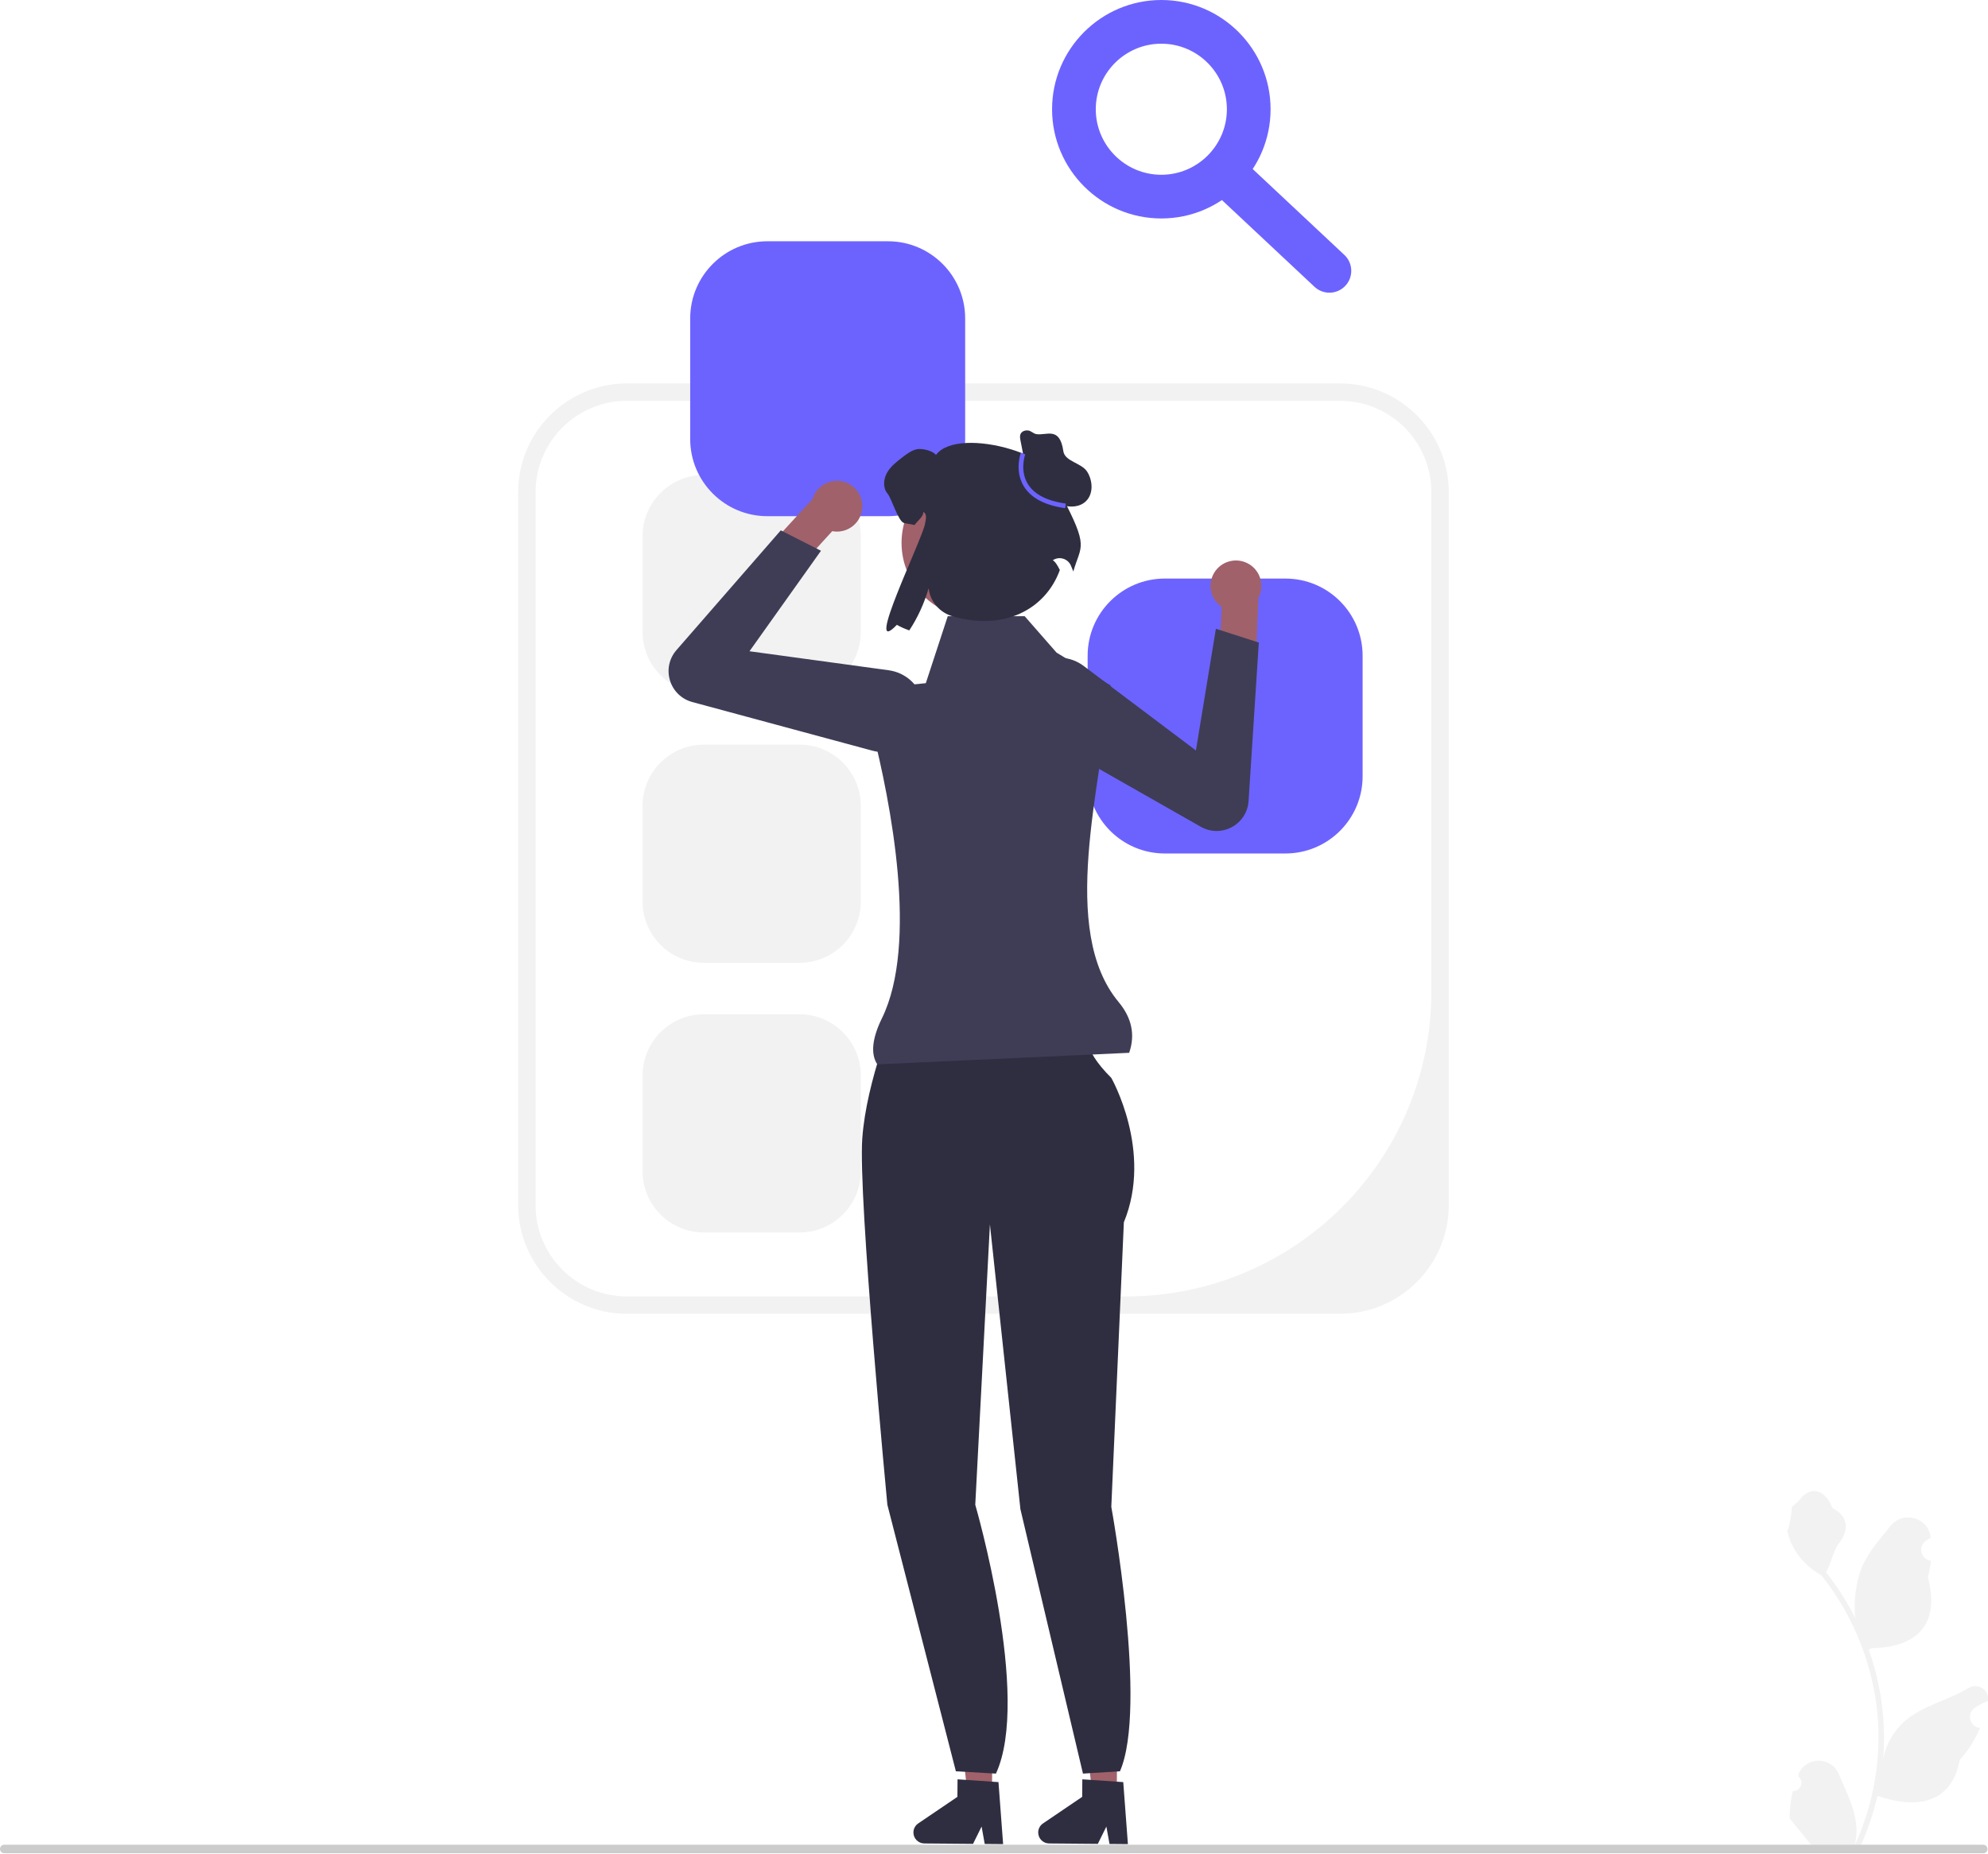
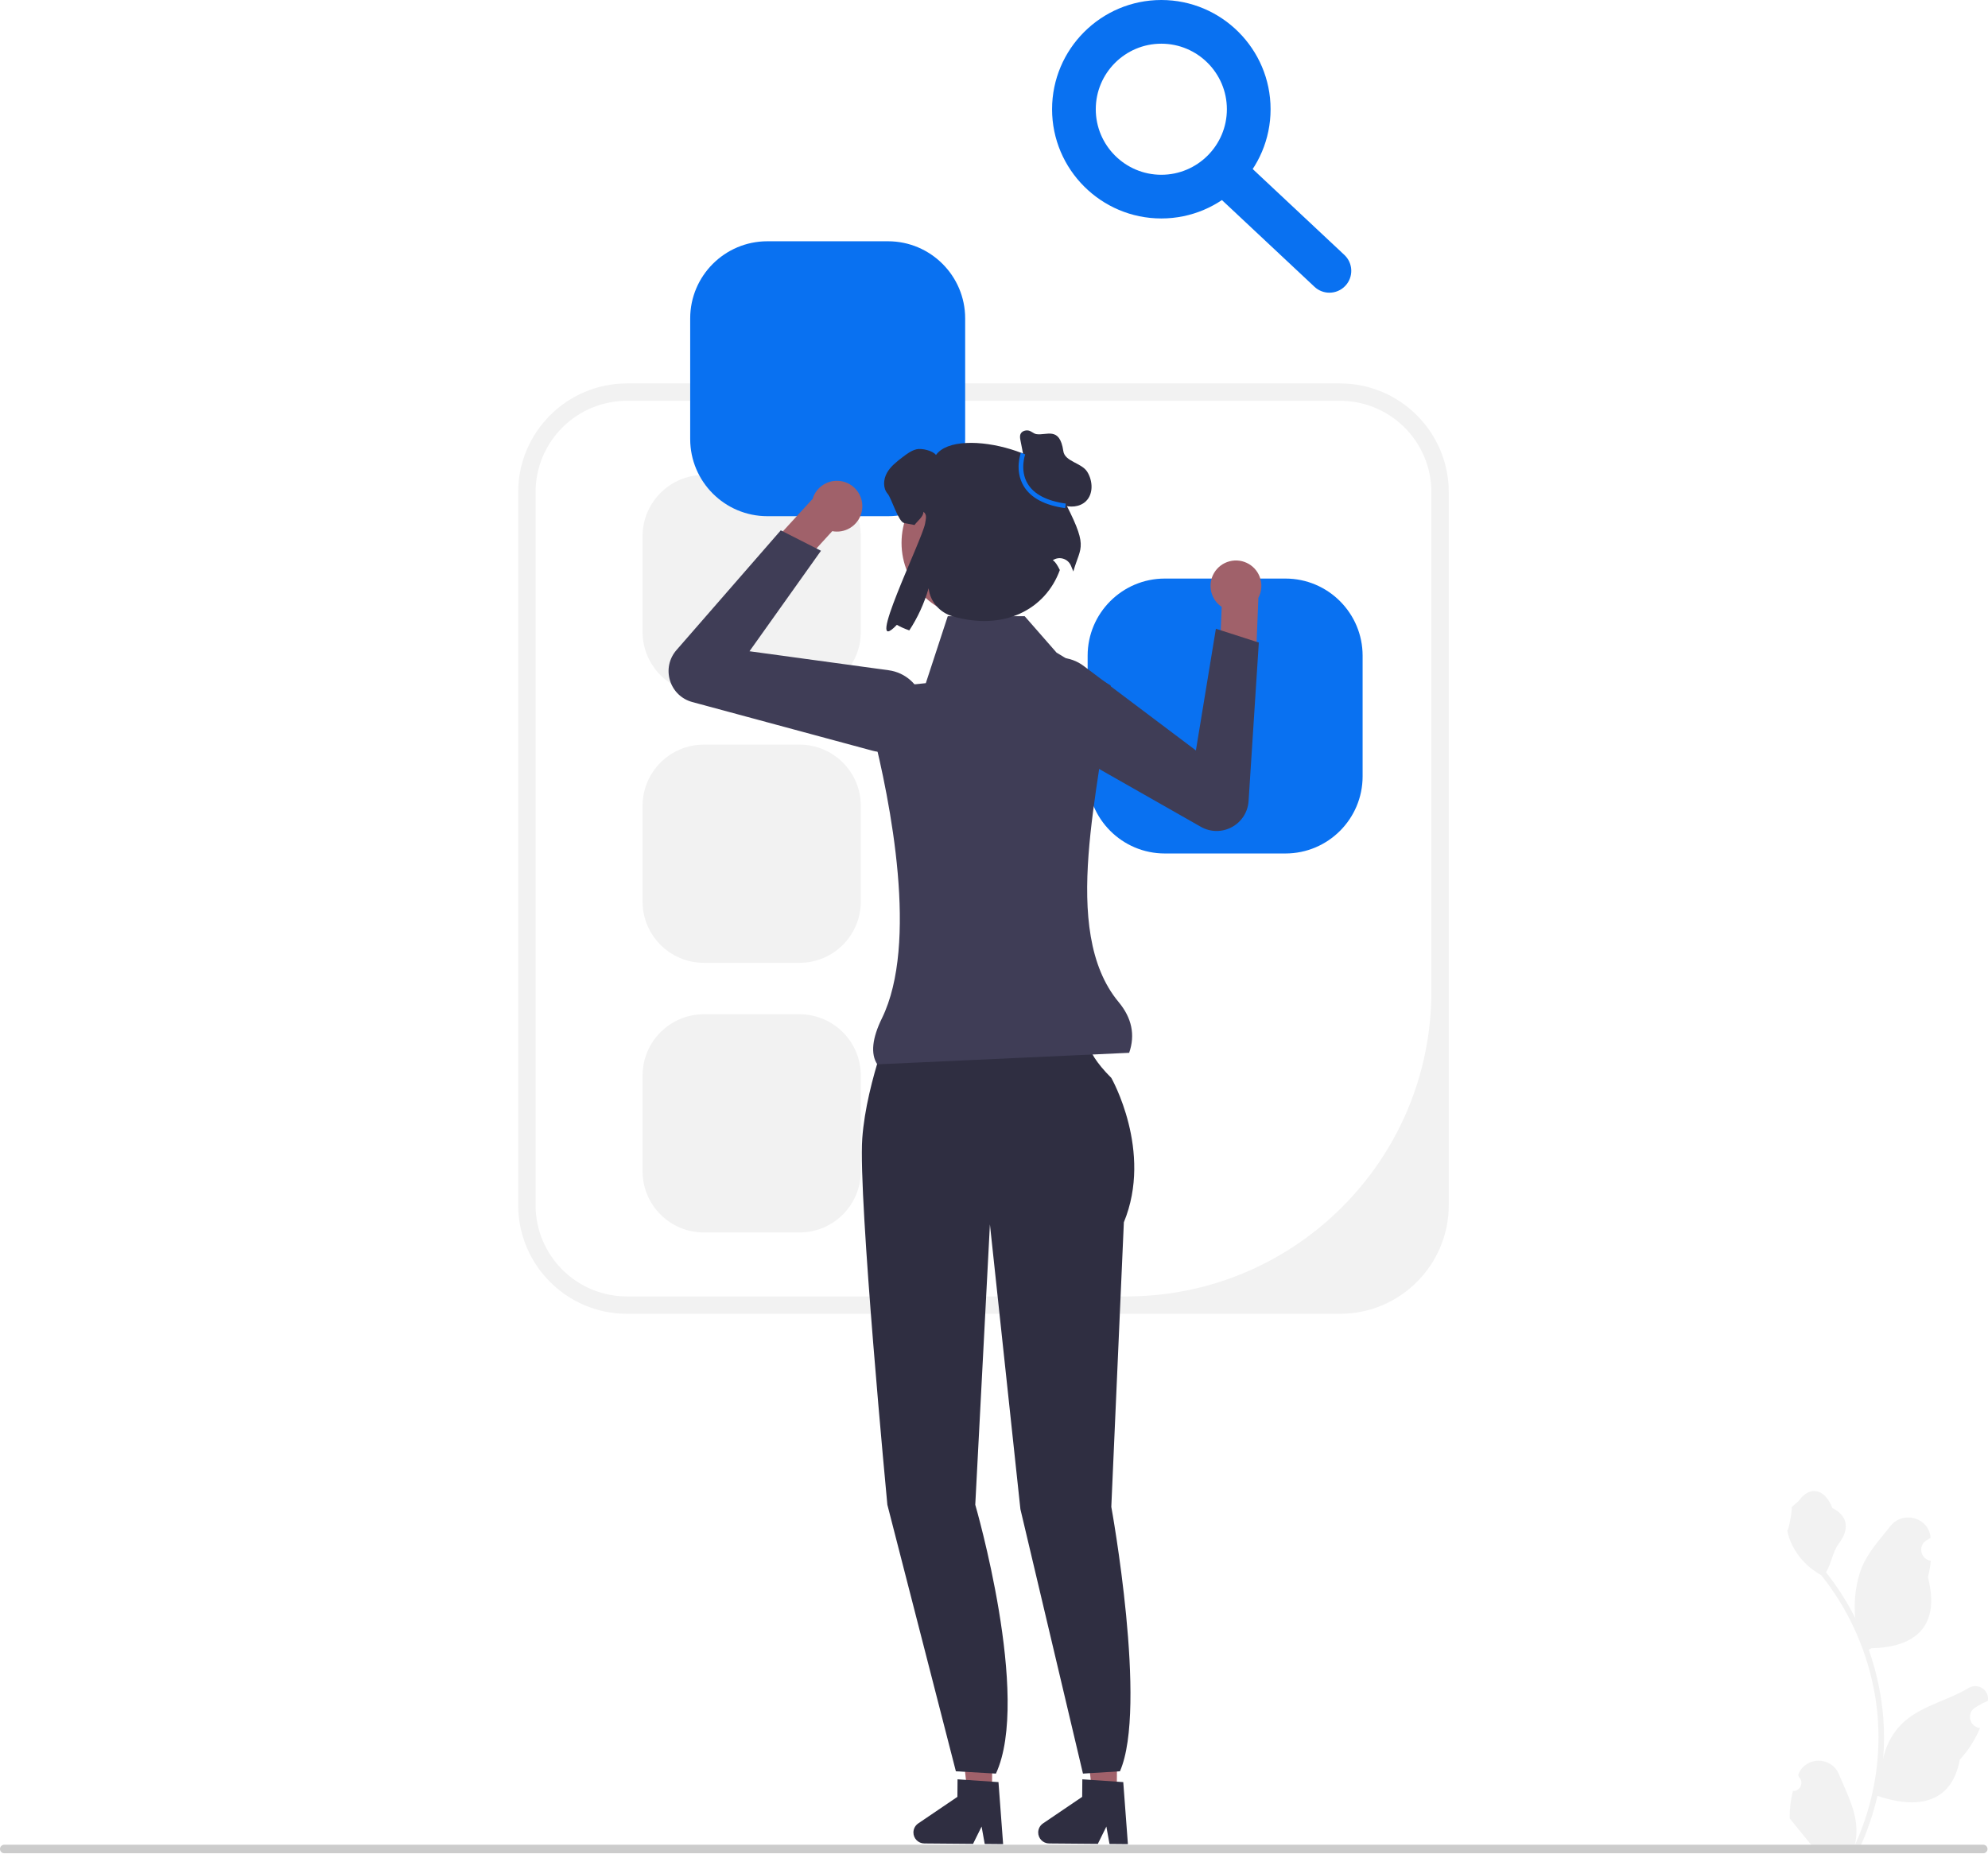
<svg xmlns="http://www.w3.org/2000/svg" width="552.81" height="515.459" viewBox="0 0 552.81 515.459">
  <path d="M372.633,365.415H174.325c-16.669,0-30.23-13.561-30.23-30.23V136.877c0-16.669,13.561-30.23,30.23-30.23h198.308c16.669,0,30.23,13.561,30.23,30.23v198.308c0,16.669-13.561,30.23-30.23,30.23ZM174.325,111.484c-14.024,0-25.393,11.369-25.393,25.393v198.308c0,14.024,11.369,25.393,25.393,25.393h138.91c46.829,0,84.791-37.962,84.791-84.791V136.877c0-14.024-11.369-25.393-25.393-25.393H174.325Z" fill="#f2f2f2" />
  <path d="M195.704,132.106c-9.386,0-17.021,7.635-17.021,17.021v26.642c0,9.386,7.635,17.021,17.021,17.021h26.642c9.386,0,17.021-7.635,17.021-17.021v-26.642c0-9.386-7.635-17.021-17.021-17.021h-26.642Z" fill="#f2f2f2" />
  <path d="M195.704,207.106c-9.386,0-17.021,7.635-17.021,17.021v26.642c0,9.386,7.635,17.021,17.021,17.021h26.642c9.386,0,17.021-7.635,17.021-17.021v-26.642c0-9.386-7.635-17.021-17.021-17.021h-26.642Z" fill="#f2f2f2" />
  <path d="M195.704,282.106c-9.386,0-17.021,7.635-17.021,17.021v26.642c0,9.386,7.635,17.021,17.021,17.021h26.642c9.386,0,17.021-7.635,17.021-17.021v-26.642c0-9.386-7.635-17.021-17.021-17.021h-26.642Z" fill="#f2f2f2" />
  <g>
-     <path d="M213.371,67.106c-11.826,0-21.447,9.621-21.447,21.447v33.569c0,11.826,9.621,21.447,21.447,21.447h33.569c11.826,0,21.447-9.621,21.447-21.447v-33.569c0-11.826-9.621-21.447-21.447-21.447h-33.569Z" fill="#6c63ff" />
-     <path d="M323.89,160.919c-11.826,0-21.447,9.621-21.447,21.447v33.569c0,11.826,9.621,21.447,21.447,21.447h33.569c11.826,0,21.447-9.621,21.447-21.447v-33.569c0-11.826-9.621-21.447-21.447-21.447h-33.569Z" fill="#6c63ff" />
+     <path d="M213.371,67.106c-11.826,0-21.447,9.621-21.447,21.447v33.569c0,11.826,9.621,21.447,21.447,21.447h33.569c11.826,0,21.447-9.621,21.447-21.447v-33.569c0-11.826-9.621-21.447-21.447-21.447h-33.569Z" fill="#0971f1" />
+     <path d="M323.89,160.919c-11.826,0-21.447,9.621-21.447,21.447v33.569c0,11.826,9.621,21.447,21.447,21.447h33.569c11.826,0,21.447-9.621,21.447-21.447v-33.569c0-11.826-9.621-21.447-21.447-21.447h-33.569Z" fill="#0971f1" />
    <g>
      <polygon points="275.842 498.808 269.023 498.75 266.004 471.833 276.069 471.917 275.842 498.808" fill="#a0616a" />
      <path d="M253.998,509.652c-.015,1.679,1.338,3.06,3.023,3.076l13.559,.113,2.374-4.811,.872,4.836,5.116,.046-1.292-17.248-1.78-.118-7.26-.5-2.342-.157-.041,4.88-10.892,7.388c-.829,.563-1.328,1.495-1.336,2.496Z" fill="#2f2e41" />
    </g>
    <g>
      <polygon points="310.54 498.808 303.72 498.75 300.702 471.833 310.767 471.917 310.54 498.808" fill="#a0616a" />
      <path d="M288.696,509.652c-.015,1.679,1.338,3.06,3.023,3.076l13.559,.113,2.374-4.811,.872,4.836,5.116,.046-1.292-17.248-1.78-.118-7.26-.5-2.342-.157-.041,4.88-10.892,7.388c-.829,.563-1.328,1.495-1.336,2.496Z" fill="#2f2e41" />
    </g>
    <path d="M249.081,281.178l27.643,.873,26.189,5.82s-2.619,3.201,6.111,11.93c0,0,11.639,20.369,3.492,40.156l-3.492,79.148s10.181,55.794,2.402,73.551l-10.281,.643-17.396-73.55-8.479-79.209-4.074,77.984s15.585,53.527,5.744,74.776l-11.135-.643-19.052-74.133s-8.148-85.549-6.984-101.844c1.164-16.295,9.311-35.5,9.311-35.5Z" fill="#2f2e41" />
    <g>
      <path d="M341.914,156.113c-3.779,.978-6.049,4.835-5.071,8.614,.448,1.732,1.505,3.14,2.877,4.071l-0,.01-.536,12.985,9.937,4.598,.793-19.981-.069,.002c.862-1.535,1.159-3.389,.683-5.228-.978-3.779-4.835-6.049-8.614-5.071Z" fill="#a0616a" />
      <path d="M286.378,202.455c-2.087-2.069-3.298-4.874-3.344-7.925-.061-4.092,1.99-7.807,5.486-9.935,4.026-2.452,9.06-2.204,12.825,.631l31.203,23.494,5.56-33.844,11.937,3.843-2.848,44.07c-.199,3.083-1.942,5.798-4.661,7.264-2.719,1.466-5.945,1.429-8.63-.098l-45.093-25.655c-.906-.515-1.722-1.137-2.435-1.844Z" fill="#3f3d56" />
    </g>
    <g>
      <path d="M238.799,137.182c1.995,3.355,.892,7.693-2.464,9.687-1.538,.914-3.28,1.171-4.91,.865l-.007,.007-8.761,9.599-10.294-3.73,13.505-14.748,.048,.05c.469-1.697,1.563-3.223,3.196-4.194,3.355-1.995,7.693-.892,9.687,2.464Z" fill="#a0616a" />
      <path d="M242.584,208.787l-50.085-13.529c-2.982-.806-5.299-3.051-6.198-6.006-.899-2.955-.224-6.111,1.805-8.44l29.005-33.301,11.182,5.675-19.88,27.949,38.699,5.285c4.67,.638,8.419,4.006,9.552,8.581,.984,3.973-.175,8.054-3.099,10.918-2.18,2.134-5.015,3.274-7.954,3.274-1.004,0-2.021-.133-3.027-.405Z" fill="#3f3d56" />
    </g>
    <path d="M313.989,292.822l-70.038,3.213c-1.924-2.921-1.403-7.313,1.291-12.814,10.171-20.767,2.447-60.055-2.75-80.512-1.458-5.74,2.456-11.446,8.349-12.035l6.604-.66,6.104-18.634h21.379l8.869,10.133,15.052,9.144c-2.74,28.221-14.414,68.071,2.217,88.055,3.637,4.371,4.669,9.097,2.923,14.111Z" fill="#3f3d56" />
    <circle cx="271.519" cy="150.987" r="20.824" fill="#a0616a" />
    <path d="M295.082,137.658c2.897-10.563-28.679-19.621-34.815-11.114-.853-1.209-4.007-1.944-5.453-1.573-1.447,.371-2.664,1.298-3.851,2.196-1.632,1.254-3.324,2.552-4.326,4.355-1.009,1.796-1.165,4.244,.193,5.802,1.076,1.239,2.966,7.823,4.584,8.15,1.128,.23,2.077,.415,2.894,.549,.727-1.061,2.581-2.394,2.448-3.677,1.098,.727,.697,2.006,.476,3.314-.737,4.354-17.346,38.055-7.833,28.124,.942,.556,2.107,1.076,3.45,1.551,2.278-3.435,4.147-7.486,5.379-11.723l.009,.078c.424,3.682,3.115,6.703,6.674,7.734,14.279,4.137,25.83-1.933,29.803-12.88-1.455-2.953-2.088-2.632-1.958-2.72,1.816-1.224,4.311-.423,5.092,1.622,.23,.603,.439,1.118,.62,1.506,2.07-7.405,4.532-6.336-3.385-21.294Z" fill="#2f2e41" />
    <path d="M285.231,129.994l-1.459-7.457c-.123-.627-.239-1.307,.044-1.88,.363-.736,1.297-1.041,2.109-.924,.812,.117,1.42,.859,2.228,1.002,2.81,.497,6.524-2.279,7.531,4.742,.42,2.927,5.091,3.237,6.651,5.749,1.56,2.512,1.751,6.139-.377,8.191-1.7,1.639-4.431,1.828-6.639,.991-2.208-.837-3.981-2.529-5.529-4.312s-2.95-3.714-4.736-5.259" fill="#2f2e41" />
-     <path d="M296.195,141.336c-5.698-.796-9.582-2.868-11.544-6.159-2.568-4.307-.848-9.05-.773-9.25l1.204,.448c-.016,.044-1.576,4.385,.68,8.156,1.755,2.933,5.325,4.795,10.611,5.533l-.178,1.273Z" fill="#6c63ff" />
+     <path d="M296.195,141.336c-5.698-.796-9.582-2.868-11.544-6.159-2.568-4.307-.848-9.05-.773-9.25l1.204,.448c-.016,.044-1.576,4.385,.68,8.156,1.755,2.933,5.325,4.795,10.611,5.533l-.178,1.273Z" fill="#0971f1" />
  </g>
-   <path d="M322.934,60.762c-16.751,0-30.381-13.63-30.381-30.381S306.183,0,322.934,0s30.381,13.63,30.381,30.381-13.63,30.381-30.381,30.381Zm0-48.61c-10.052,0-18.229,8.177-18.229,18.229s8.177,18.229,18.229,18.229,18.229-8.177,18.229-18.229-8.177-18.229-18.229-18.229Z" fill="#6c63ff" />
-   <path d="M369.677,81.409c-1.489,0-2.982-.543-4.154-1.644l-28.515-26.723c-2.451-2.293-2.575-6.139-.279-8.586,2.29-2.457,6.136-2.578,8.586-.279l28.515,26.723c2.451,2.293,2.575,6.139,.279,8.586-1.196,1.279-2.813,1.923-4.433,1.923Z" fill="#6c63ff" />
+   <path d="M322.934,60.762c-16.751,0-30.381-13.63-30.381-30.381S306.183,0,322.934,0s30.381,13.63,30.381,30.381-13.63,30.381-30.381,30.381Zm0-48.61c-10.052,0-18.229,8.177-18.229,18.229s8.177,18.229,18.229,18.229,18.229-8.177,18.229-18.229-8.177-18.229-18.229-18.229Z" fill="#0971f1" />
+   <path d="M369.677,81.409c-1.489,0-2.982-.543-4.154-1.644l-28.515-26.723c-2.451-2.293-2.575-6.139-.279-8.586,2.29-2.457,6.136-2.578,8.586-.279l28.515,26.723c2.451,2.293,2.575,6.139,.279,8.586-1.196,1.279-2.813,1.923-4.433,1.923Z" fill="#0971f1" />
  <g>
    <path d="M498.551,498.126c2.066,.129,3.208-2.437,1.645-3.933l-.155-.618c.02-.05,.041-.099,.062-.148,2.089-4.982,9.17-4.947,11.241,.042,1.839,4.428,4.179,8.864,4.756,13.546,.258,2.067,.142,4.172-.316,6.2,4.308-9.411,6.575-19.687,6.575-30.021,0-2.597-.142-5.193-.433-7.783-.239-2.119-.568-4.224-.995-6.31-2.306-11.277-7.299-22.018-14.5-30.99-3.462-1.892-6.349-4.851-8.093-8.397-.626-1.279-1.117-2.655-1.35-4.056,.394,.052,1.486-5.949,1.188-6.317,.549-.833,1.532-1.247,2.131-2.06,2.982-4.043,7.091-3.337,9.236,2.157,4.582,2.313,4.627,6.148,1.815,9.837-1.789,2.347-2.035,5.522-3.604,8.035,.162,.207,.329,.407,.491,.614,2.961,3.798,5.522,7.88,7.681,12.169-.61-4.766,.291-10.508,1.826-14.21,1.748-4.217,5.025-7.769,7.91-11.415,3.466-4.379,10.573-2.468,11.184,3.083,.006,.054,.012,.107,.017,.161-.429,.242-.848,.499-1.259,.77-2.339,1.547-1.531,5.174,1.241,5.602l.063,.01c-.155,1.544-.42,3.074-.807,4.579,3.702,14.316-4.29,19.53-15.701,19.764-.252,.129-.497,.258-.749,.381,1.156,3.255,2.08,6.594,2.764,9.979,.614,2.99,1.04,6.013,1.279,9.049,.297,3.83,.271,7.68-.052,11.503l.019-.136c.82-4.211,3.107-8.145,6.427-10.87,4.946-4.063,11.933-5.559,17.268-8.824,2.568-1.572,5.859,.459,5.411,3.437l-.022,.143c-.794,.323-1.569,.698-2.319,1.117-.429,.242-.848,.499-1.259,.77-2.339,1.547-1.531,5.174,1.241,5.602l.063,.01c.045,.006,.084,.013,.129,.019-1.363,3.236-3.262,6.239-5.639,8.829-2.315,12.497-12.256,13.683-22.89,10.044h-.006c-1.163,5.064-2.861,10.011-5.044,14.726h-18.02c-.065-.2-.123-.407-.181-.607,1.666,.103,3.346,.006,4.986-.297-1.337-1.641-2.674-3.294-4.011-4.935-.032-.032-.058-.065-.084-.097-.678-.84-1.363-1.673-2.041-2.512l-0-.001c-.042-2.578,.267-5.147,.879-7.64l.001-0Z" fill="#f2f2f2" />
    <path d="M0,514.269c0,.66,.53,1.19,1.19,1.19H551.48c.66,0,1.19-.53,1.19-1.19,0-.66-.53-1.19-1.19-1.19H1.19c-.66,0-1.19,.53-1.19,1.19Z" fill="#ccc" />
  </g>
</svg>
